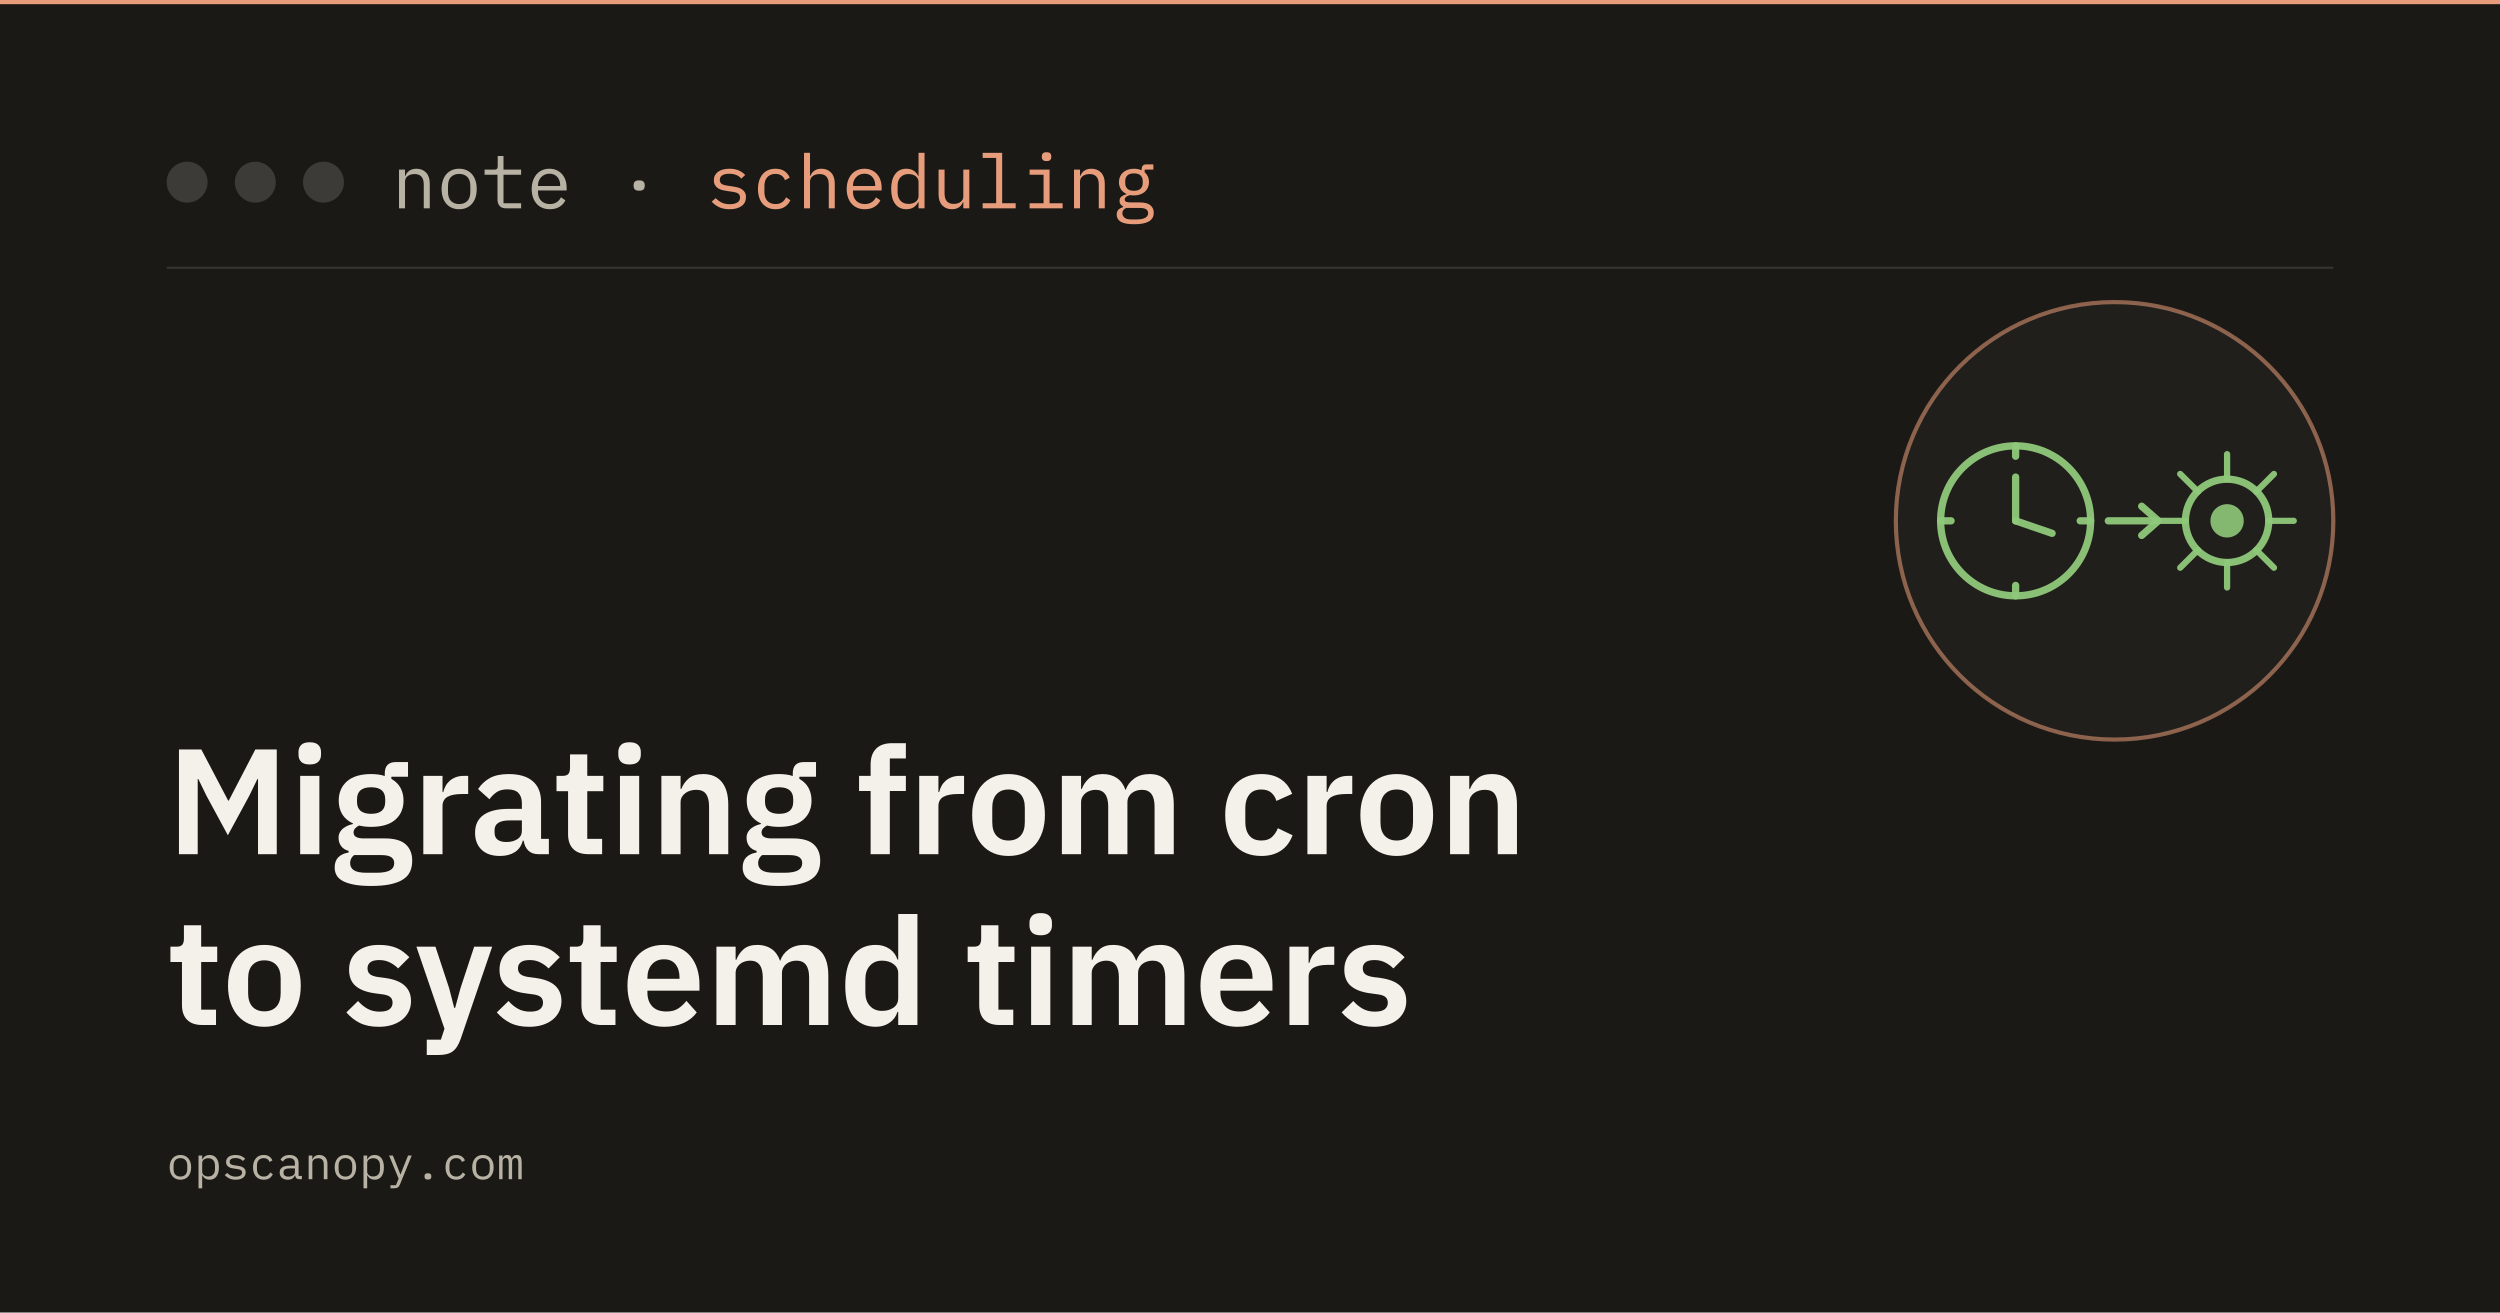
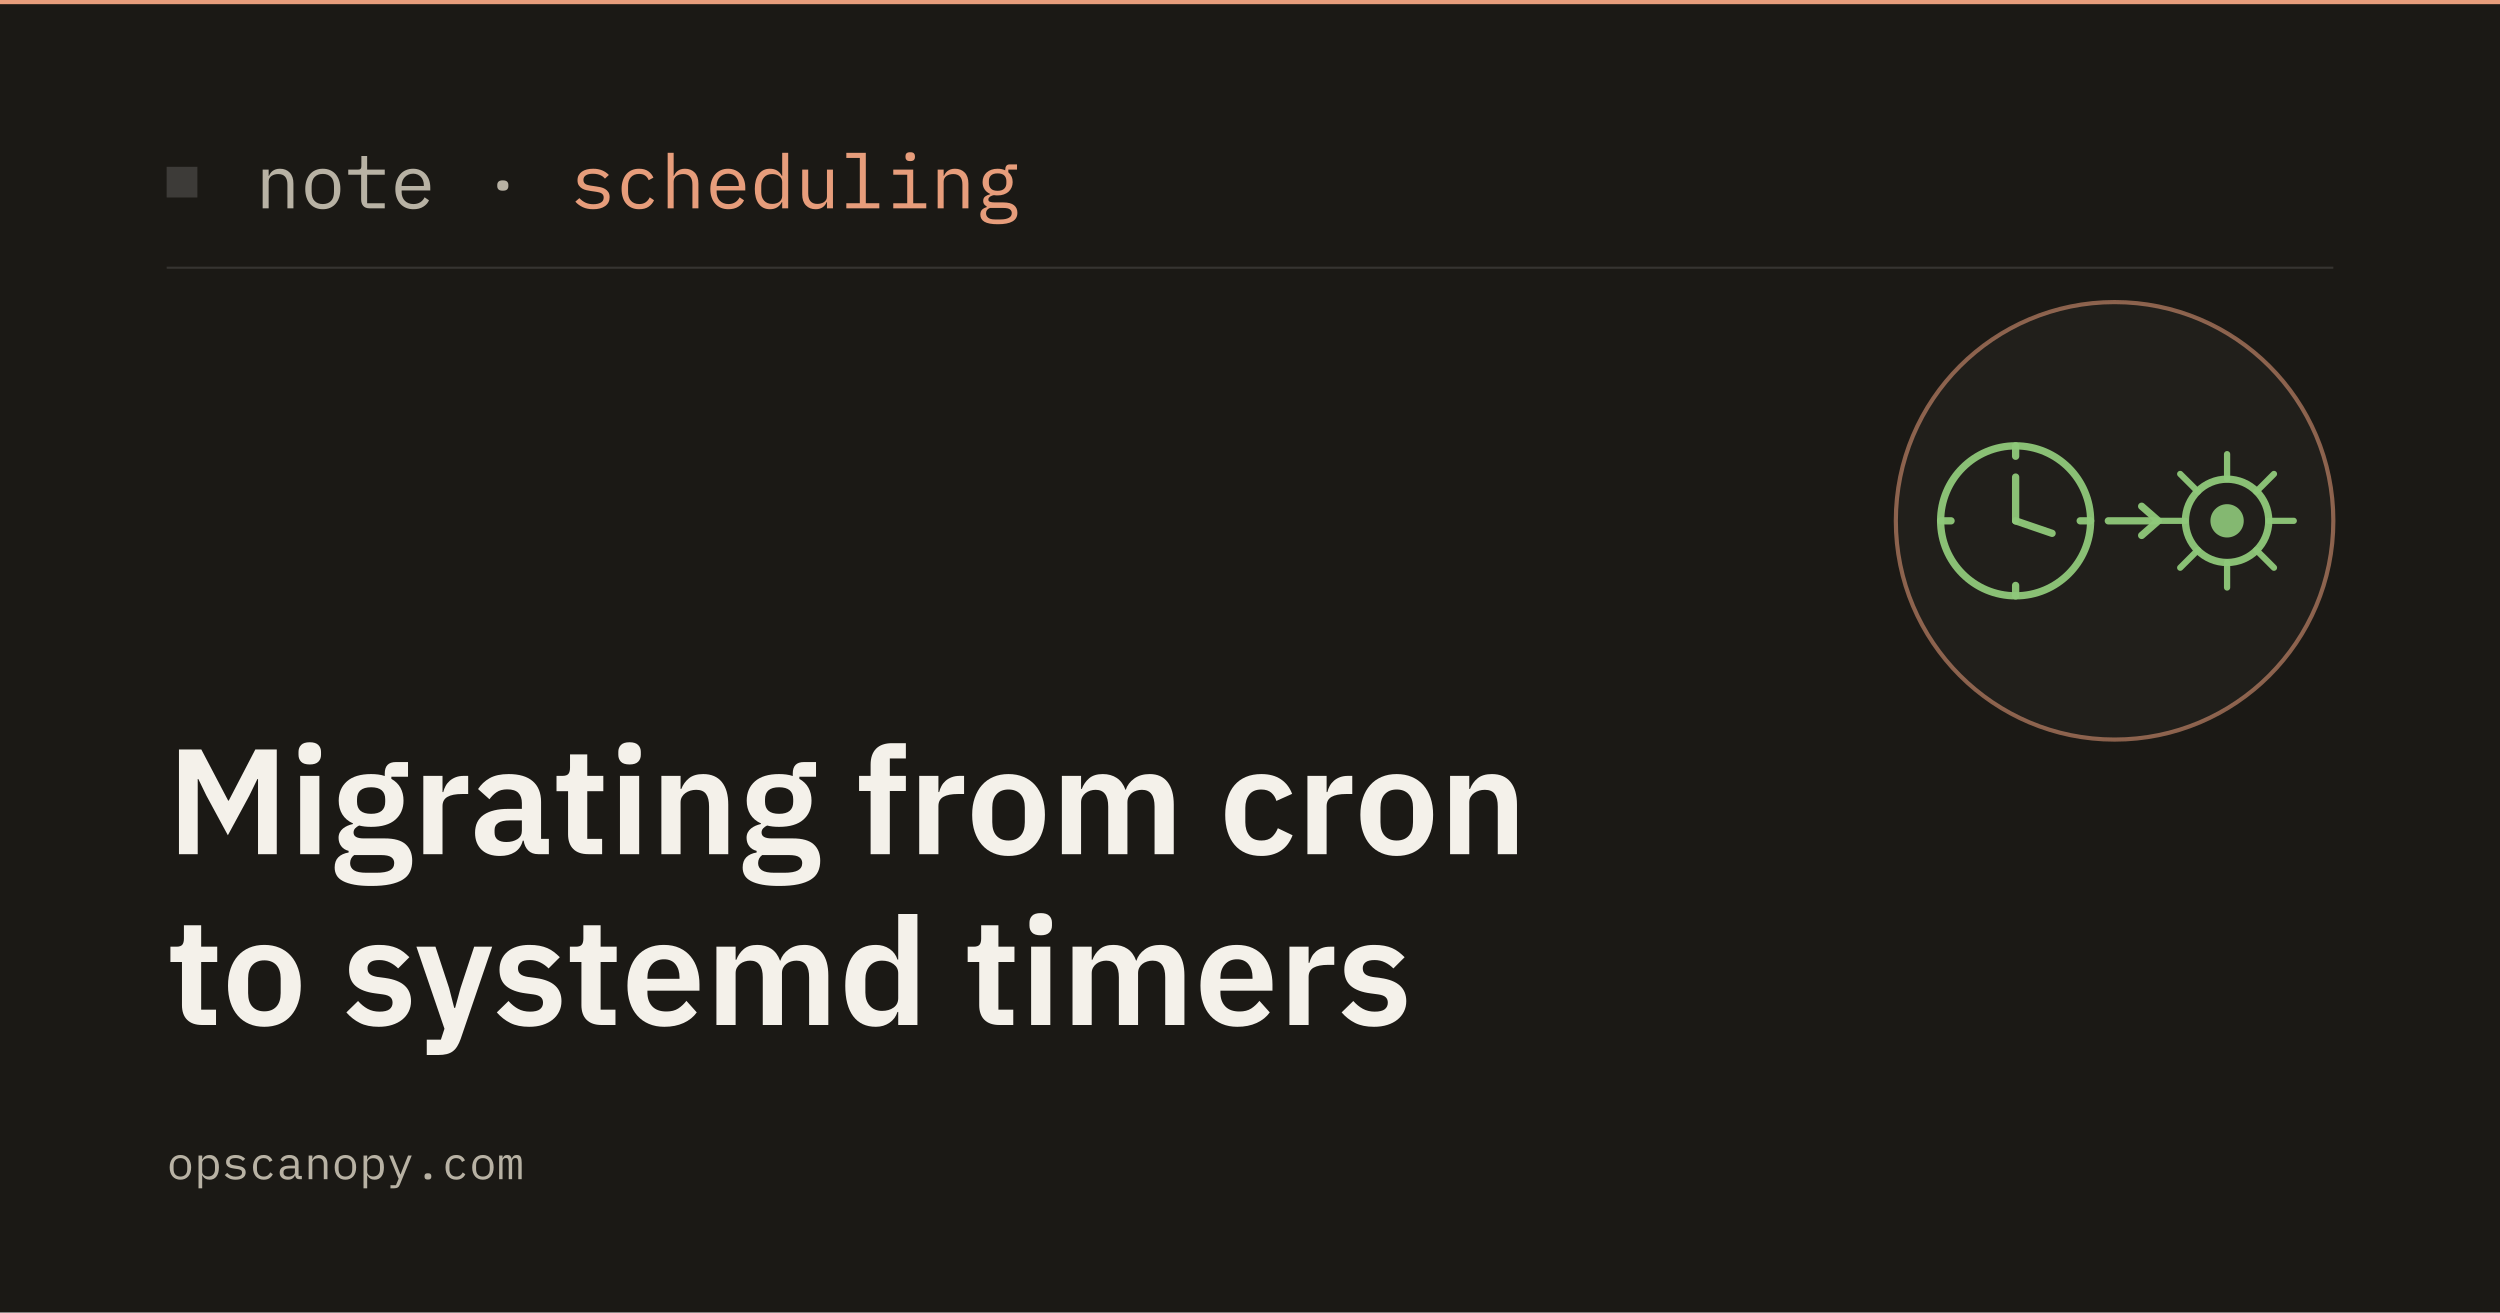
<svg xmlns="http://www.w3.org/2000/svg" viewBox="0 0 1200 630" role="img" aria-label="cron to systemd timers — OpsCanopy scheduling guide">
  <defs>
    <path id="g0" d="M178 0L98 0L98-516L178-516L178-432L182-432Q190-451 202-468.5Q214-486 231.5-499Q249-512 273-520Q297-528 329-528L329-528Q410-528 459-476.5Q508-425 508-331L508-331L508 0L428 0L428-317Q428-388 397-422.5Q366-457 306-457L306-457Q282-457 259-451Q236-445 218-433Q200-421 189-402Q178-383 178-358L178-358L178 0Z" />
    <path id="g1" d="M300 12L300 12Q246 12 202.5-7Q159-26 128.5-61.5Q98-97 82-146.5Q66-196 66-258L66-258Q66-319 82-369Q98-419 128.5-454.5Q159-490 202.5-509Q246-528 300-528L300-528Q354-528 397.5-509Q441-490 471.5-454.5Q502-419 518-369Q534-319 534-258L534-258Q534-196 518-146.5Q502-97 471.5-61.5Q441-26 397.5-7Q354 12 300 12ZM300-57L300-57Q367-57 408-97Q449-137 449-221L449-221L449-295Q449-379 408-419Q367-459 300-459L300-459Q233-459 192-419Q151-379 151-295L151-295L151-221Q151-137 192-97Q233-57 300-57Z" />
    <path id="g2" d="M526 0L325 0Q266 0 238.5-33Q211-66 211-118L211-118L211-448L39-448L39-516L167-516Q193-516 203.5-526.5Q214-537 214-563L214-563L214-698L291-698L291-516L526-516L526-448L291-448L291-68L526-68L526 0Z" />
    <path id="g3" d="M309 12L309 12Q253 12 208.5-7Q164-26 132.5-61.5Q101-97 84-146.5Q67-196 67-257L67-257Q67-319 84.5-369Q102-419 133-454.5Q164-490 207.5-509Q251-528 304-528L304-528Q356-528 398.5-509Q441-490 471-456.5Q501-423 517-377Q533-331 533-276L533-276L533-238L151-238L151-214Q151-180 162-151Q173-122 193.5-101Q214-80 243.5-68.5Q273-57 309-57L309-57Q361-57 399-81Q437-105 457-147L457-147L516-107Q493-55 439.5-21.5Q386 12 309 12ZM304-462L304-462Q271-462 243-450Q215-438 194.5-417Q174-396 162.5-367.5Q151-339 151-305L151-305L151-298L447-298L447-309Q447-343 436.5-371Q426-399 407.5-419.5Q389-440 362.5-451Q336-462 304-462Z" />
    <path id="g4" d="M300-235L300-235Q259-235 242.5-252Q226-269 226-295L226-295L226-313Q226-339 242.5-356Q259-373 300-373L300-373Q341-373 357.5-356Q374-339 374-313L374-313L374-295Q374-269 357.5-252Q341-235 300-235Z" />
    <path id="g5" d="M306 12L306 12Q225 12 166.5-15.5Q108-43 67-89L67-89L121-136Q158-97 202-76Q246-55 308-55L308-55Q368-55 406.5-76.5Q445-98 445-144L445-144Q445-164 437.5-177.5Q430-191 417-199Q404-207 388-211.5Q372-216 354-219L354-219L273-231Q246-235 214.5-242Q183-249 157-264.5Q131-280 113.5-306Q96-332 96-374L96-374Q96-413 111.5-441.5Q127-470 155-489.5Q183-509 221-518.5Q259-528 304-528L304-528Q374-528 425.5-506Q477-484 514-445L514-445L462-396Q453-407 439.5-418.5Q426-430 406.5-439.5Q387-449 361-455Q335-461 301-461L301-461Q240-461 207.5-440Q175-419 175-379L175-379Q175-359 182.5-345.5Q190-332 203-324Q216-316 232.5-311.5Q249-307 266-304L266-304L347-292Q375-288 406-281Q437-274 463-258.5Q489-243 506.5-217Q524-191 524-149L524-149Q524-72 464.5-30Q405 12 306 12Z" />
    <path id="g6" d="M318 12L318 12Q262 12 218.5-7.5Q175-27 145-62Q115-97 99.5-147Q84-197 84-258L84-258Q84-319 100-369Q116-419 146-454.5Q176-490 219-509Q262-528 317-528L317-528Q392-528 439-495Q486-462 508-409L508-409L444-375Q430-415 397.5-437Q365-459 317-459L317-459Q282-459 254.5-447.5Q227-436 208-415Q189-394 179.5-365Q170-336 170-302L170-302L170-214Q170-180 179.5-151Q189-122 208-101Q227-80 255-68.5Q283-57 319-57L319-57Q371-57 405-81Q439-105 459-147L459-147L516-108Q493-56 444.5-22Q396 12 318 12Z" />
    <path id="g7" d="M98 0L98-740L178-740L178-432L182-432Q190-451 202-468.5Q214-486 231.5-499Q249-512 273-520Q297-528 329-528L329-528Q410-528 459-476.5Q508-425 508-331L508-331L508 0L428 0L428-317Q428-388 397-422.5Q366-457 306-457L306-457Q282-457 259-451Q236-445 218-433Q200-421 189-402Q178-383 178-358L178-358L178 0L98 0Z" />
    <path id="g8" d="M425 0L425-84L421-84Q371 12 262 12L262 12Q167 12 113.5-59Q60-130 60-258L60-258Q60-386 113.5-457Q167-528 262-528L262-528Q371-528 421-432L421-432L425-432L425-740L505-740L505 0L425 0ZM293-59L293-59Q320-59 344-66Q368-73 386-86.5Q404-100 414.5-119.5Q425-139 425-165L425-165L425-351Q425-377 414.5-396.5Q404-416 386-429.5Q368-443 344-450Q320-457 293-457L293-457Q223-457 184.5-414.5Q146-372 146-302L146-302L146-214Q146-144 184.5-101.5Q223-59 293-59Z" />
    <path id="g9" d="M422 0L422-84L418-84Q410-65 398-47.5Q386-30 368.5-17Q351-4 327 4Q303 12 271 12L271 12Q190 12 141-39.5Q92-91 92-185L92-185L92-516L172-516L172-199Q172-128 203-93.5Q234-59 294-59L294-59Q318-59 341-65Q364-71 382-83Q400-95 411-113.5Q422-132 422-158L422-158L422-516L502-516L502 0L422 0Z" />
    <path id="g10" d="M80 0L80-68L260-68L260-672L80-672L80-740L340-740L340-68L520-68L520 0L80 0Z" />
    <path id="g11" d="M332-630L332-630Q297-630 283-644.5Q269-659 269-681L269-681L269-697Q269-719 283-733.5Q297-748 332-748L332-748Q367-748 381-733.5Q395-719 395-697L395-697L395-681Q395-659 381-644.5Q367-630 332-630ZM106 0L106-68L292-68L292-448L106-448L106-516L372-516L372-68L546-68L546 0L106 0Z" />
    <path id="g12" d="M561 59L561 59Q561 137 496 174.5Q431 212 301 212L301 212Q176 212 121.5 179Q67 146 67 84L67 84Q67 42 89 19Q111-4 151-15L151-15L151-27Q129-38 117-55Q105-72 105-98L105-98Q105-138 131.5-158Q158-178 198-188L198-188L198-192Q150-213 123.5-254Q97-295 97-350L97-350Q97-389 111-422Q125-455 151.5-478.5Q178-502 215-515Q252-528 297-528L297-528Q355-528 399-507L399-507L399-516Q399-546 413-566Q427-586 461-586L461-586L556-586L556-516L440-516L440-481Q468-457 483-424Q498-391 498-350L498-350Q498-311 483.5-278Q469-245 443-221.5Q417-198 379.5-185Q342-172 297-172L297-172Q284-172 272-173Q260-174 248-176L248-176Q236-174 223-169.5Q210-165 199-157.5Q188-150 181-140Q174-130 174-117L174-117Q174-94 197-86.5Q220-79 257-79L257-79L371-79Q471-79 516-41.5Q561-4 561 59ZM486 63L486 63Q486 32 461 13.5Q436-5 374-5L374-5L195-5Q143 16 143 65L143 65Q143 99 170 123.5Q197 148 260 148L260 148L338 148Q408 148 447 126.5Q486 105 486 63ZM297-234L297-234Q357-234 385.5-262Q414-290 414-336L414-336L414-365Q414-411 385.5-438.5Q357-466 297-466L297-466Q237-466 209-438.5Q181-411 181-365L181-365L181-336Q181-290 209-262Q237-234 297-234Z" />
    <path id="g13" d="M609 0L609-501L605-501L551-390L408-126L265-390L211-501L207-501L207 0L82 0L82-698L231-698L410-357L414-357L591-698L734-698L734 0L609 0Z" />
    <path id="g14" d="M138-598L138-598Q98-598 80.5-616Q63-634 63-662L63-662L63-682Q63-710 80.5-728Q98-746 138-746L138-746Q177-746 195-728Q213-710 213-682L213-682L213-662Q213-634 195-616Q177-598 138-598ZM74 0L74-522L202-522L202 0L74 0Z" />
    <path id="g15" d="M545 44L545 44Q545 85 530.5 116.5Q516 148 483 169Q450 190 398 201Q346 212 271 212L271 212Q205 212 159 203.5Q113 195 83.5 179.5Q54 164 41 141Q28 118 28 89L28 89Q28 45 52.5 20.5Q77-4 121-11L121-11L121-22Q89-30 71.5-53.5Q54-77 54-109L54-109Q54-129 62-144.5Q70-160 83.5-171Q97-182 114-189.5Q131-197 150-201L150-201L150-205Q102-227 78.5-266Q55-305 55-357L55-357Q55-437 110-485.5Q165-534 271-534L271-534Q295-534 318.5-531Q342-528 362-521L362-521L362-538Q362-614 436-614L436-614L517-614L517-516L406-516L406-502Q447-479 467-442Q487-405 487-357L487-357Q487-278 432.5-230Q378-182 271-182L271-182Q225-182 191-191L191-191Q176-184 165-172.5Q154-161 154-144L154-144Q154-105 222-105L222-105L362-105Q458-105 501.5-65.5Q545-26 545 44ZM425 59L425 59Q425 34 405 20Q385 6 336 6L336 6L158 6Q131 26 131 60L131 60Q131 90 156 107Q181 124 241 124L241 124L305 124Q368 124 396.5 108Q425 92 425 59ZM271-269L271-269Q365-269 365-349L365-349L365-366Q365-446 271-446L271-446Q177-446 177-366L177-366L177-349Q177-269 271-269Z" />
    <path id="g16" d="M202 0L74 0L74-522L202-522L202-414L207-414Q212-435 222.5-454.5Q233-474 250-489Q267-504 290.5-513Q314-522 345-522L345-522L373-522L373-401L333-401Q268-401 235-382Q202-363 202-320L202-320L202 0Z" />
    <path id="g17" d="M529 0L458 0Q416 0 391.5-24.5Q367-49 361-90L361-90L355-90Q342-39 302-13.5Q262 12 203 12L203 12Q123 12 80-30Q37-72 37-142L37-142Q37-223 95-262.5Q153-302 260-302L260-302L349-302L349-340Q349-384 326-408Q303-432 252-432L252-432Q207-432 179.5-412.5Q152-393 133-366L133-366L57-434Q86-479 134-506.5Q182-534 261-534L261-534Q367-534 422-486Q477-438 477-348L477-348L477-102L529-102L529 0ZM246-81L246-81Q289-81 319-100Q349-119 349-156L349-156L349-225L267-225Q167-225 167-161L167-161L167-144Q167-112 187.5-96.5Q208-81 246-81Z" />
    <path id="g18" d="M329 0L237 0Q171 0 136.5-34.5Q102-69 102-133L102-133L102-420L25-420L25-522L65-522Q94-522 104.5-535.5Q115-549 115-576L115-576L115-665L230-665L230-522L337-522L337-420L230-420L230-102L329-102L329 0Z" />
    <path id="g19" d="M202 0L74 0L74-522L202-522L202-435L207-435Q223-477 257.5-505.5Q292-534 353-534L353-534Q434-534 477-481Q520-428 520-330L520-330L520 0L392 0L392-317Q392-373 372-401Q352-429 306-429L306-429Q286-429 267.5-423.5Q249-418 234.5-407.5Q220-397 211-381.5Q202-366 202-345L202-345L202 0Z" />
    <path id="g20" d="M100 0L100-421L23-421L23-522L100-522L100-597Q100-666 136.5-703Q173-740 244-740L244-740L335-740L335-638L228-638L228-522L335-522L335-421L228-421L228 0L100 0Z" />
    <path id="g21" d="M281 12L281 12Q225 12 180.5-7Q136-26 104.5-62Q73-98 56-148.5Q39-199 39-262L39-262Q39-325 56-375Q73-425 104.5-460.5Q136-496 180.5-515Q225-534 281-534L281-534Q337-534 382-515Q427-496 458.5-460.5Q490-425 507-375Q524-325 524-262L524-262Q524-199 507-148.5Q490-98 458.5-62Q427-26 382-7Q337 12 281 12ZM281-91L281-91Q332-91 361-122Q390-153 390-213L390-213L390-310Q390-369 361-400Q332-431 281-431L281-431Q231-431 202-400Q173-369 173-310L173-310L173-213Q173-153 202-122Q231-91 281-91Z" />
    <path id="g22" d="M202 0L74 0L74-522L202-522L202-435L207-435Q222-476 255-505Q288-534 347-534L347-534Q401-534 440-508Q479-482 498-429L498-429L500-429Q514-473 555.5-503.5Q597-534 660-534L660-534Q737-534 778.5-481Q820-428 820-330L820-330L820 0L692 0L692-317Q692-429 608-429L608-429Q589-429 571.5-423.5Q554-418 540.5-407.5Q527-397 519-381.5Q511-366 511-345L511-345L511 0L383 0L383-317Q383-429 299-429L299-429Q281-429 263.5-423.5Q246-418 232.5-407.5Q219-397 210.5-381.5Q202-366 202-345L202-345L202 0Z" />
    <path id="g23" d="M280 12L280 12Q222 12 177-7Q132-26 101.5-62Q71-98 55-148.5Q39-199 39-262L39-262Q39-325 55-375Q71-425 101.5-460.5Q132-496 177-515Q222-534 280-534L280-534Q359-534 410.5-499Q462-464 485-402L485-402L380-355Q371-388 346.5-409.5Q322-431 280-431L280-431Q226-431 199.5-397Q173-363 173-308L173-308L173-213Q173-158 199.5-124.5Q226-91 280-91L280-91Q326-91 351-114.5Q376-138 390-173L390-173L488-126Q462-57 409-22.5Q356 12 280 12Z" />
    <path id="g24" d="M245 12L245 12Q170 12 119-13.5Q68-39 29-84L29-84L107-160Q136-127 170.5-108Q205-89 250-89L250-89Q296-89 316.5-105Q337-121 337-149L337-149Q337-172 322.5-185.5Q308-199 273-204L273-204L221-211Q136-222 91.5-259.5Q47-297 47-369L47-369Q47-407 61-437.5Q75-468 101-489.5Q127-511 163.5-522.5Q200-534 245-534L245-534Q283-534 312.5-528.5Q342-523 366-512.5Q390-502 410-486.5Q430-471 449-452L449-452L374-377Q351-401 319-417Q287-433 249-433L249-433Q207-433 188.5-418Q170-403 170-379L170-379Q170-353 185.5-339.5Q201-326 238-320L238-320L291-313Q460-289 460-159L460-159Q460-121 444.5-89.5Q429-58 401-35.5Q373-13 333.5-0.5Q294 12 245 12Z" />
    <path id="g25" d="M303-246L394-522L514-522L304 93Q294 121 281.5 141.5Q269 162 252 175Q235 188 211 194Q187 200 155 200L155 200L78 200L78 98L172 98L196 25L9-522L136-522L227-246L261-114L267-114L303-246Z" />
    <path id="g26" d="M285 12L285 12Q227 12 181.5-7.5Q136-27 104.5-62.5Q73-98 56-148.5Q39-199 39-262L39-262Q39-324 55.5-374Q72-424 103-459.5Q134-495 179-514.5Q224-534 281-534L281-534Q342-534 387-513Q432-492 461-456Q490-420 504.5-372.5Q519-325 519-271L519-271L519-229L172-229L172-216Q172-159 204-124.5Q236-90 299-90L299-90Q347-90 377.5-110Q408-130 432-161L432-161L501-84Q469-39 413.5-13.5Q358 12 285 12ZM283-438L283-438Q232-438 202-404Q172-370 172-316L172-316L172-308L386-308L386-317Q386-371 359.5-404.5Q333-438 283-438Z" />
    <path id="g27" d="M398 0L398-87L393-87Q379-42 340-15Q301 12 249 12L249 12Q150 12 97.5-59Q45-130 45-262L45-262Q45-393 97.5-463.5Q150-534 249-534L249-534Q301-534 340-507.5Q379-481 393-436L393-436L398-436L398-740L526-740L526 0L398 0ZM290-94L290-94Q336-94 367-116Q398-138 398-179L398-179L398-345Q398-383 367-406Q336-429 290-429L290-429Q240-429 209.5-395.5Q179-362 179-306L179-306L179-216Q179-160 209.5-127Q240-94 290-94Z" />
    <path id="g28" d="M95 200L95-516L175-516L175-432L179-432Q229-528 338-528L338-528Q433-528 486.5-457Q540-386 540-258L540-258Q540-130 486.5-59Q433 12 338 12L338 12Q229 12 179-84L179-84L175-84L175 200L95 200ZM307-59L307-59Q377-59 415.5-101.5Q454-144 454-214L454-214L454-302Q454-372 415.5-414.5Q377-457 307-457L307-457Q280-457 256-450Q232-443 214-429.5Q196-416 185.5-396.5Q175-377 175-351L175-351L175-165Q175-139 185.5-119.5Q196-100 214-86.5Q232-73 256-66Q280-59 307-59Z" />
    <path id="g29" d="M550 0L495 0Q448 0 428-24Q408-48 403-84L403-84L398-84Q381-39 343.5-13.5Q306 12 243 12L243 12Q162 12 114-30Q66-72 66-145L66-145Q66-217 118.5-256Q171-295 288-295L288-295L398-295L398-346Q398-403 366-431.5Q334-460 275-460L275-460Q223-460 190-439.5Q157-419 137-384L137-384L83-424Q93-444 110-463Q127-482 152-496.5Q177-511 209-519.5Q241-528 280-528L280-528Q371-528 424.5-482Q478-436 478-354L478-354L478-70L550-70L550 0ZM257-55L257-55Q288-55 313.5-62.5Q339-70 358-82.5Q377-95 387.5-112.5Q398-130 398-150L398-150L398-235L288-235Q216-235 183-215Q150-195 150-157L150-157L150-136Q150-96 178.5-75.5Q207-55 257-55Z" />
    <path id="g30" d="M380-300L467-516L547-516L291 113Q282 135 271 151.5Q260 168 245 178.5Q230 189 209 194.5Q188 200 159 200L159 200L83 200L83 132L203 132L261-10L53-516L135-516L222-300L299-104L303-104L380-300Z" />
    <path id="g31" d="M300 9L300 9Q259 9 242.5-8Q226-25 226-51L226-51L226-69Q226-95 242.5-112Q259-129 300-129L300-129Q341-129 357.5-112Q374-95 374-69L374-69L374-51Q374-25 357.5-8Q341 9 300 9Z" />
    <path id="g32" d="M128 0L54 0L54-516L128-516L128-456L132-456Q144-486 166-507Q188-528 231-528L231-528Q276-528 298-505.5Q320-483 325-447L325-447L328-447Q342-482 368-505Q394-528 440-528L440-528Q503-528 524.5-484Q546-440 546-358L546-358L546 0L472 0L472-345Q472-411 458.5-436.5Q445-462 409-462L409-462Q377-462 357-441.5Q337-421 337-379L337-379L337 0L263 0L263-345Q263-411 249.5-436.5Q236-462 201-462L201-462Q169-462 148.5-441.5Q128-421 128-379L128-379L128 0Z" />
  </defs>
  <rect width="1200" height="630" fill="#1b1915" />
  <rect width="1200" height="2" fill="#e79d7b" />
  <g data-role="caption">
-     <circle cx="89.82" cy="87.44" r="9.82" fill="#ffffff" fill-opacity="0.15" />
-     <circle cx="122.55" cy="87.44" r="9.82" fill="#ffffff" fill-opacity="0.15" />
-     <circle cx="155.27" cy="87.44" r="9.82" fill="#ffffff" fill-opacity="0.15" />
-     <g transform="translate(188 100) scale(0.036)" fill="#b8b2a4">
+     <rect x="80" y="80.07" width="14.73" height="14.73" fill="#ffffff" fill-opacity="0.15" />
+     <g transform="translate(122.55 100) scale(0.036)" fill="#b8b2a4">
      <use href="#g0" />
      <use href="#g1" x="600" />
      <use href="#g2" x="1200" />
      <use href="#g3" x="1800" />
    </g>
-     <g transform="translate(274.4 100) scale(0.036)" fill="#b8b2a4">
+     <g transform="translate(208.95 100) scale(0.036)" fill="#b8b2a4">
      <use href="#g4" x="600" />
    </g>
-     <g transform="translate(339.2 100) scale(0.036)" fill="#e79d7b">
+     <g transform="translate(273.75 100) scale(0.036)" fill="#e79d7b">
      <use href="#g5" />
      <use href="#g6" x="600" />
      <use href="#g7" x="1200" />
      <use href="#g3" x="1800" />
      <use href="#g8" x="2400" />
      <use href="#g9" x="3000" />
      <use href="#g10" x="3600" />
      <use href="#g11" x="4200" />
      <use href="#g0" x="4800" />
      <use href="#g12" x="5400" />
    </g>
    <rect x="80" y="128" width="1040" height="1" fill="#ffffff" fill-opacity="0.12" />
  </g>
  <circle cx="1015" cy="250" r="105" fill="#ffffff" fill-opacity="0.03" stroke="#e79d7b" stroke-opacity="0.55" stroke-width="2" />
  <g transform="translate(1015,250) scale(0.5)" stroke="#8fc97a" stroke-opacity="0.95" stroke-width="7" fill="none" stroke-linecap="round" stroke-linejoin="round">
    <circle cx="-95" cy="0" r="72" />
    <polyline points="-95,0 -95,-42" />
    <polyline points="-95,0 -60,12" />
    <line x1="-95" y1="-72" x2="-95" y2="-62" />
    <line x1="-95" y1="72" x2="-95" y2="62" />
    <line x1="-167" y1="0" x2="-157" y2="0" />
    <line x1="-23" y1="0" x2="-33" y2="0" />
    <line x1="-6" y1="0" x2="40" y2="0" />
    <polyline points="26,-14 42,0 26,14" />
    <circle cx="108" cy="0" r="40" />
    <circle cx="108" cy="0" r="16" fill="#8fc97a" fill-opacity="0.9" stroke="none" />
    <g stroke-width="6">
      <line x1="108" y1="-40" x2="108" y2="-64" />
      <line x1="108" y1="40" x2="108" y2="64" />
      <line x1="68" y1="0" x2="44" y2="0" />
      <line x1="148" y1="0" x2="172" y2="0" />
      <line x1="80" y1="-28" x2="63" y2="-45" />
      <line x1="136" y1="28" x2="153" y2="45" />
      <line x1="80" y1="28" x2="63" y2="45" />
      <line x1="136" y1="-28" x2="153" y2="-45" />
    </g>
  </g>
  <g data-role="title">
    <g transform="translate(80 410) scale(0.072)" fill="#f4f1ea">
      <use href="#g13" />
      <use href="#g14" x="816" />
      <use href="#g15" x="1092" />
      <use href="#g16" x="1637" />
      <use href="#g17" x="2019" />
      <use href="#g18" x="2574" />
      <use href="#g14" x="2948" />
      <use href="#g19" x="3224" />
      <use href="#g15" x="3812" />
      <use href="#g20" x="4593" />
      <use href="#g16" x="4943" />
      <use href="#g21" x="5331" />
      <use href="#g22" x="5894" />
      <use href="#g23" x="7018" />
      <use href="#g16" x="7531" />
      <use href="#g21" x="7919" />
      <use href="#g19" x="8482" />
    </g>
    <g transform="translate(80 492) scale(0.072)" fill="#f4f1ea">
      <use href="#g18" />
      <use href="#g21" x="370" />
      <use href="#g24" x="1169" />
      <use href="#g25" x="1656" />
      <use href="#g24" x="2172" />
      <use href="#g18" x="2663" />
      <use href="#g26" x="3033" />
      <use href="#g22" x="3591" />
      <use href="#g27" x="4479" />
      <use href="#g18" x="5315" />
      <use href="#g14" x="5689" />
      <use href="#g22" x="5965" />
      <use href="#g26" x="6853" />
      <use href="#g16" x="7411" />
      <use href="#g24" x="7804" />
    </g>
  </g>
  <g transform="translate(80 566) scale(0.022)" fill="#b8b2a4">
    <use href="#g1" />
    <use href="#g28" x="600" />
    <use href="#g5" x="1200" />
    <use href="#g6" x="1800" />
    <use href="#g29" x="2400" />
    <use href="#g0" x="3000" />
    <use href="#g1" x="3600" />
    <use href="#g28" x="4200" />
    <use href="#g30" x="4800" />
    <use href="#g31" x="5400" />
    <use href="#g6" x="6000" />
    <use href="#g1" x="6600" />
    <use href="#g32" x="7200" />
  </g>
</svg>
